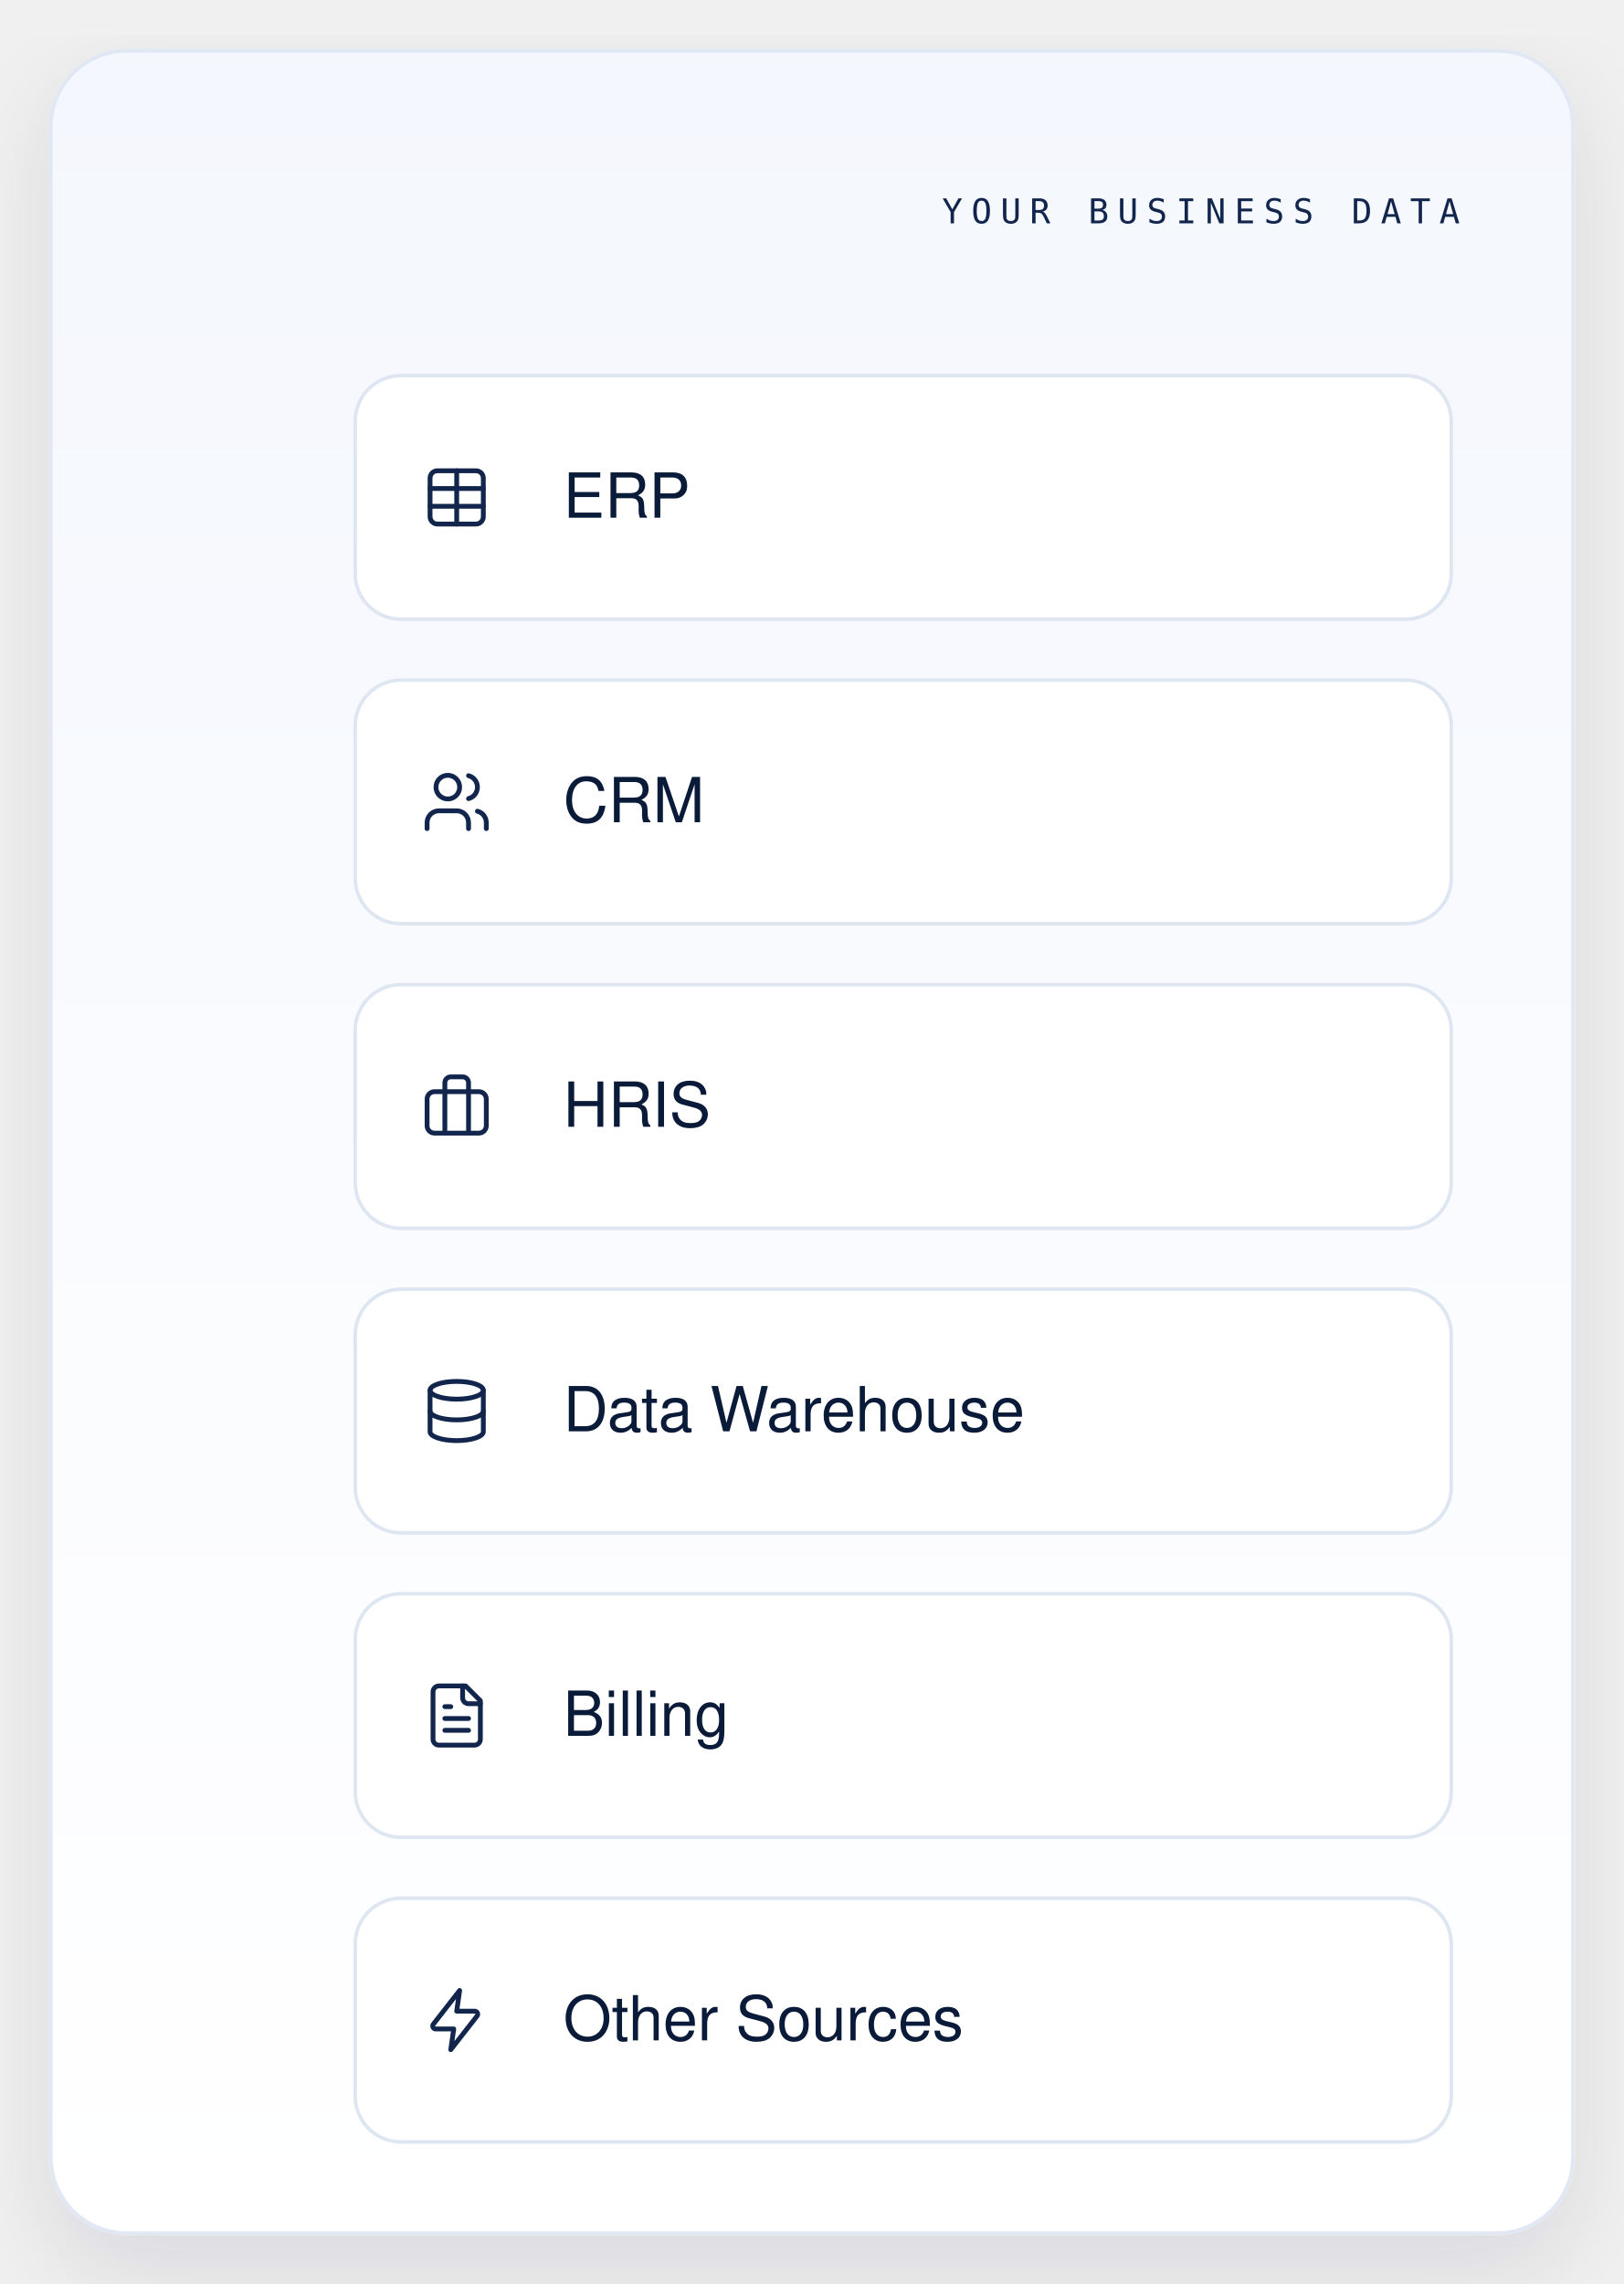
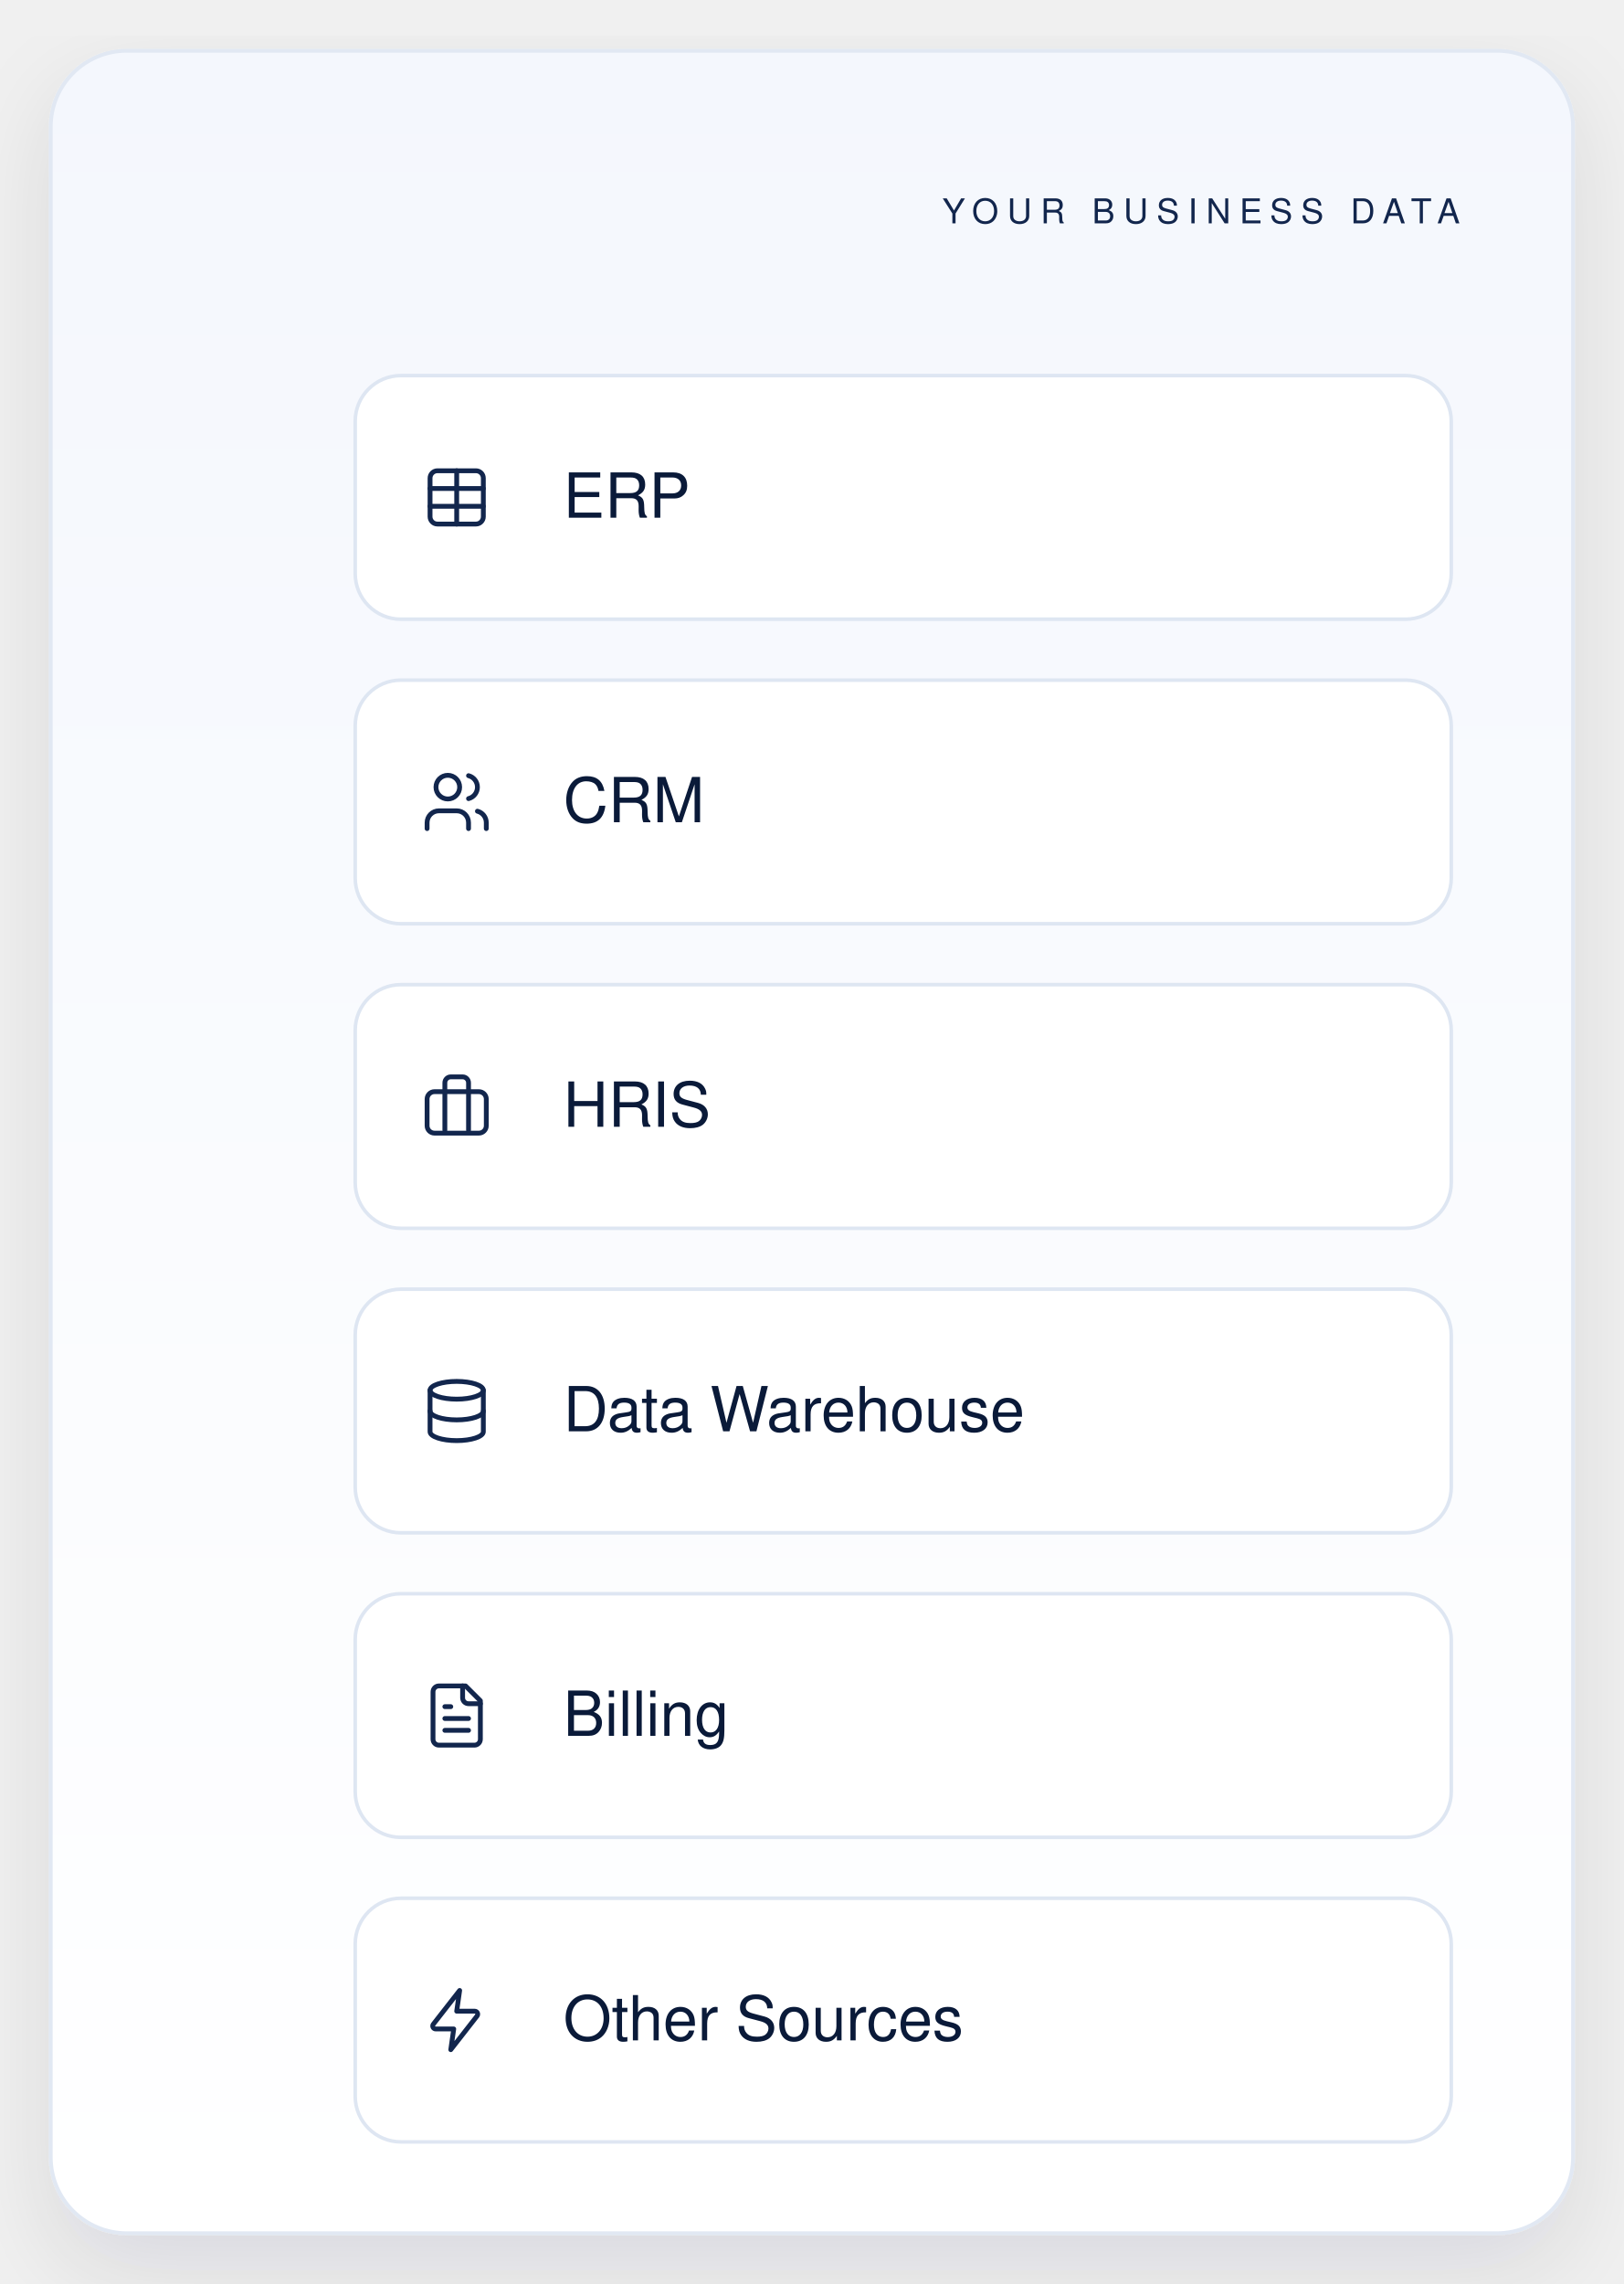
<svg xmlns="http://www.w3.org/2000/svg" width="640" height="900" viewBox="0 0 640 900" fill="none">
  <defs>
    <filter id="cardShadow" x="-20%" y="-15%" width="140%" height="135%">
      <feDropShadow dx="0" dy="14" stdDeviation="18" flood-color="#0A1A39" flood-opacity="0.10" />
    </filter>
    <linearGradient id="coolWash" x1="0" y1="0" x2="0" y2="1">
      <stop offset="0" stop-color="#F4F7FD" />
      <stop offset="1" stop-color="#FFFFFF" />
    </linearGradient>
  </defs>
  <rect x="20.00" y="20.00" width="600.00" height="860.00" rx="30.00" fill="url(#coolWash)" stroke="#E1E8F3" stroke-width="1.5" filter="url(#cardShadow)" />
-   <text x="575.40" y="88.00" font-family="'JetBrains Mono','SFMono-Regular','DejaVu Sans Mono',Menlo,Consolas,monospace" font-size="13.5" font-weight="500" fill="#12264D" text-anchor="end" letter-spacing="3.4">YOUR BUSINESS DATA</text>
+   <text x="575.40" y="88.00" font-family="'DM Sans','Poppins','Helvetica Neue',Helvetica,Arial,sans-serif" font-size="13.5" font-weight="500" fill="#12264D" text-anchor="end" letter-spacing="3.4">YOUR BUSINESS DATA</text>
  <rect x="140.00" y="148.00" width="432.00" height="96.00" rx="18.00" fill="#FFFFFF" stroke="#DEE6F2" stroke-width="1.4" />
  <g transform="translate(166.00 182.00) scale(1.1667)" fill="none" stroke="#12264D" stroke-width="1.63" stroke-linecap="round" stroke-linejoin="round">
    <rect x="3" y="3" width="18" height="18" rx="2.5" />
    <path d="M12 3v18M3 9h18M3 15h18" />
  </g>
  <text x="222.00" y="204.00" font-family="'DM Sans','Poppins','Helvetica Neue',Helvetica,Arial,sans-serif" font-size="24.5" font-weight="500" fill="#0A1A39">ERP</text>
  <rect x="140.00" y="268.00" width="432.00" height="96.00" rx="18.00" fill="#FFFFFF" stroke="#DEE6F2" stroke-width="1.4" />
  <g transform="translate(166.00 302.00) scale(1.1667)" fill="none" stroke="#12264D" stroke-width="1.63" stroke-linecap="round" stroke-linejoin="round">
    <path d="M16 21v-2a4 4 0 0 0-4-4H6a4 4 0 0 0-4 4v2" />
    <circle cx="9" cy="7" r="4" />
    <path d="M22 21v-2a4 4 0 0 0-3-3.87" />
    <path d="M16 3.13a4 4 0 0 1 0 7.75" />
  </g>
  <text x="222.00" y="324.00" font-family="'DM Sans','Poppins','Helvetica Neue',Helvetica,Arial,sans-serif" font-size="24.5" font-weight="500" fill="#0A1A39">CRM</text>
  <rect x="140.00" y="388.00" width="432.00" height="96.00" rx="18.00" fill="#FFFFFF" stroke="#DEE6F2" stroke-width="1.4" />
  <g transform="translate(166.00 422.00) scale(1.1667)" fill="none" stroke="#12264D" stroke-width="1.63" stroke-linecap="round" stroke-linejoin="round">
    <path d="M16 20V4a2 2 0 0 0-2-2h-4a2 2 0 0 0-2 2v16" />
    <rect x="2" y="7" width="20" height="14" rx="2.5" />
  </g>
  <text x="222.00" y="444.00" font-family="'DM Sans','Poppins','Helvetica Neue',Helvetica,Arial,sans-serif" font-size="24.5" font-weight="500" fill="#0A1A39">HRIS</text>
  <rect x="140.00" y="508.00" width="432.00" height="96.00" rx="18.00" fill="#FFFFFF" stroke="#DEE6F2" stroke-width="1.4" />
  <g transform="translate(166.00 542.00) scale(1.1667)" fill="none" stroke="#12264D" stroke-width="1.63" stroke-linecap="round" stroke-linejoin="round">
    <ellipse cx="12" cy="5" rx="9" ry="3" />
    <path d="M21 5v14c0 1.66-4.03 3-9 3s-9-1.34-9-3V5" />
    <path d="M3 12c0 1.66 4.03 3 9 3s9-1.34 9-3" />
  </g>
  <text x="222.00" y="564.00" font-family="'DM Sans','Poppins','Helvetica Neue',Helvetica,Arial,sans-serif" font-size="24.5" font-weight="500" fill="#0A1A39">Data Warehouse</text>
  <rect x="140.00" y="628.00" width="432.00" height="96.00" rx="18.00" fill="#FFFFFF" stroke="#DEE6F2" stroke-width="1.4" />
  <g transform="translate(166.00 662.00) scale(1.1667)" fill="none" stroke="#12264D" stroke-width="1.63" stroke-linecap="round" stroke-linejoin="round">
    <path d="M15 2H6a2 2 0 0 0-2 2v16a2 2 0 0 0 2 2h12a2 2 0 0 0 2-2V7z" />
    <path d="M14 2v4a2 2 0 0 0 2 2h4" />
    <path d="M16 13H8M16 17H8M10 9H8" />
  </g>
  <text x="222.00" y="684.00" font-family="'DM Sans','Poppins','Helvetica Neue',Helvetica,Arial,sans-serif" font-size="24.5" font-weight="500" fill="#0A1A39">Billing</text>
  <rect x="140.00" y="748.00" width="432.00" height="96.00" rx="18.00" fill="#FFFFFF" stroke="#DEE6F2" stroke-width="1.4" />
  <g transform="translate(166.00 782.00) scale(1.1667)" fill="none" stroke="#12264D" stroke-width="1.63" stroke-linecap="round" stroke-linejoin="round">
    <path d="M13 2L4.1 13.4A1 1 0 0 0 4.9 15H11l-1 7 8.9-11.4A1 1 0 0 0 18.1 9H12z" />
  </g>
  <text x="222.00" y="804.00" font-family="'DM Sans','Poppins','Helvetica Neue',Helvetica,Arial,sans-serif" font-size="24.5" font-weight="500" fill="#0A1A39">Other Sources</text>
</svg>
